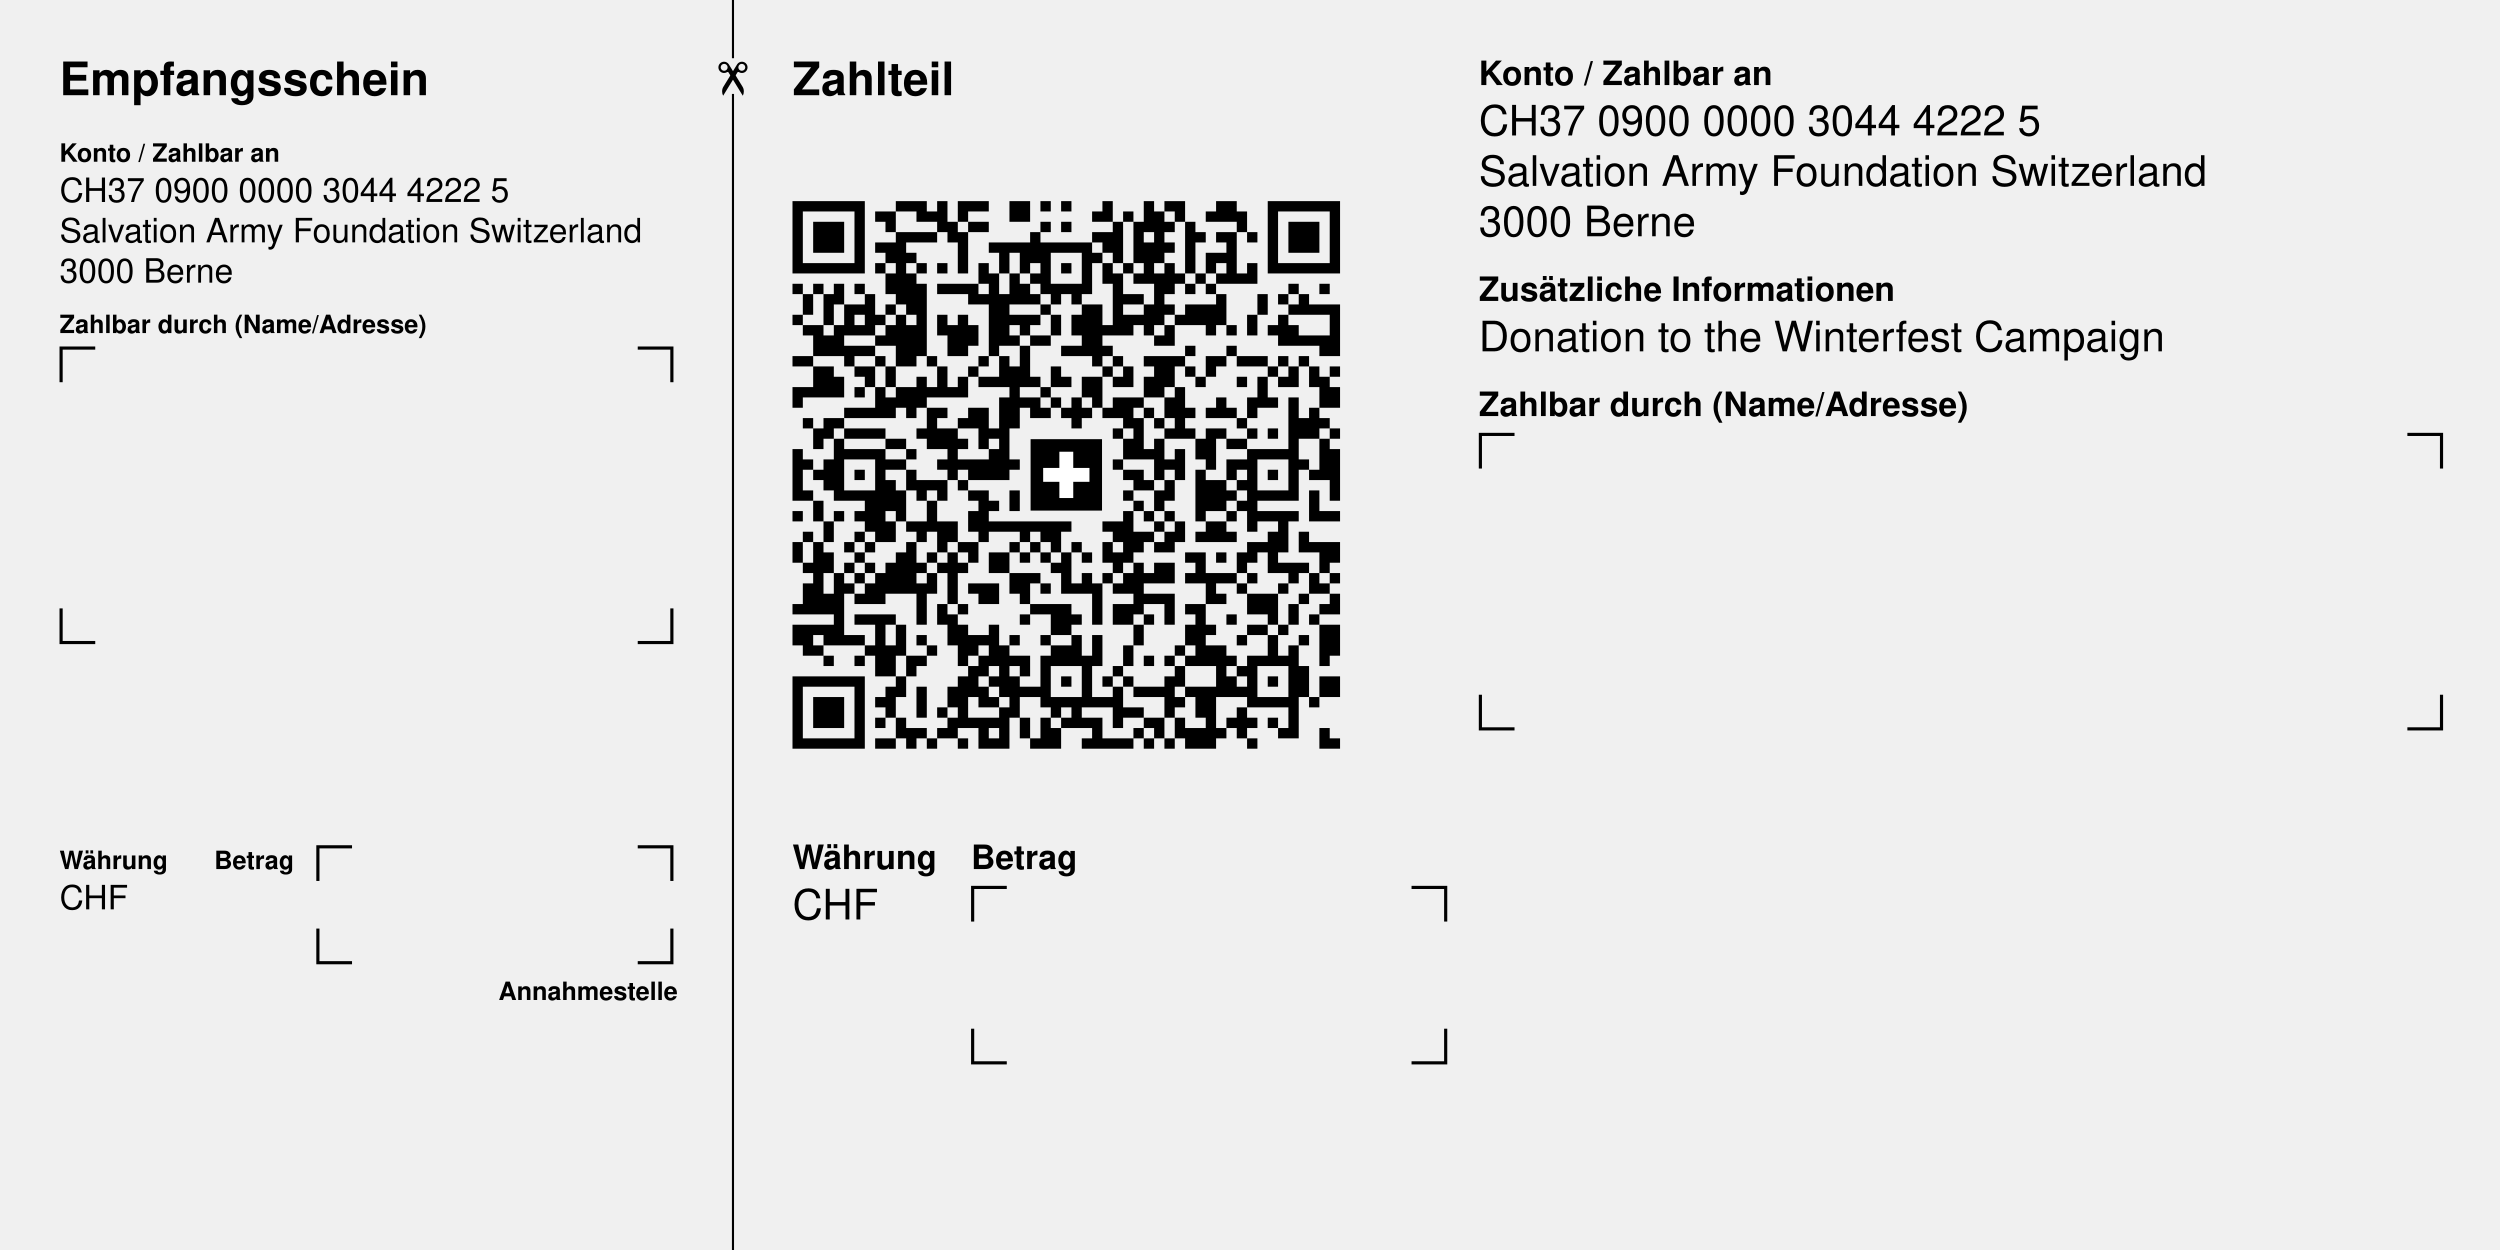
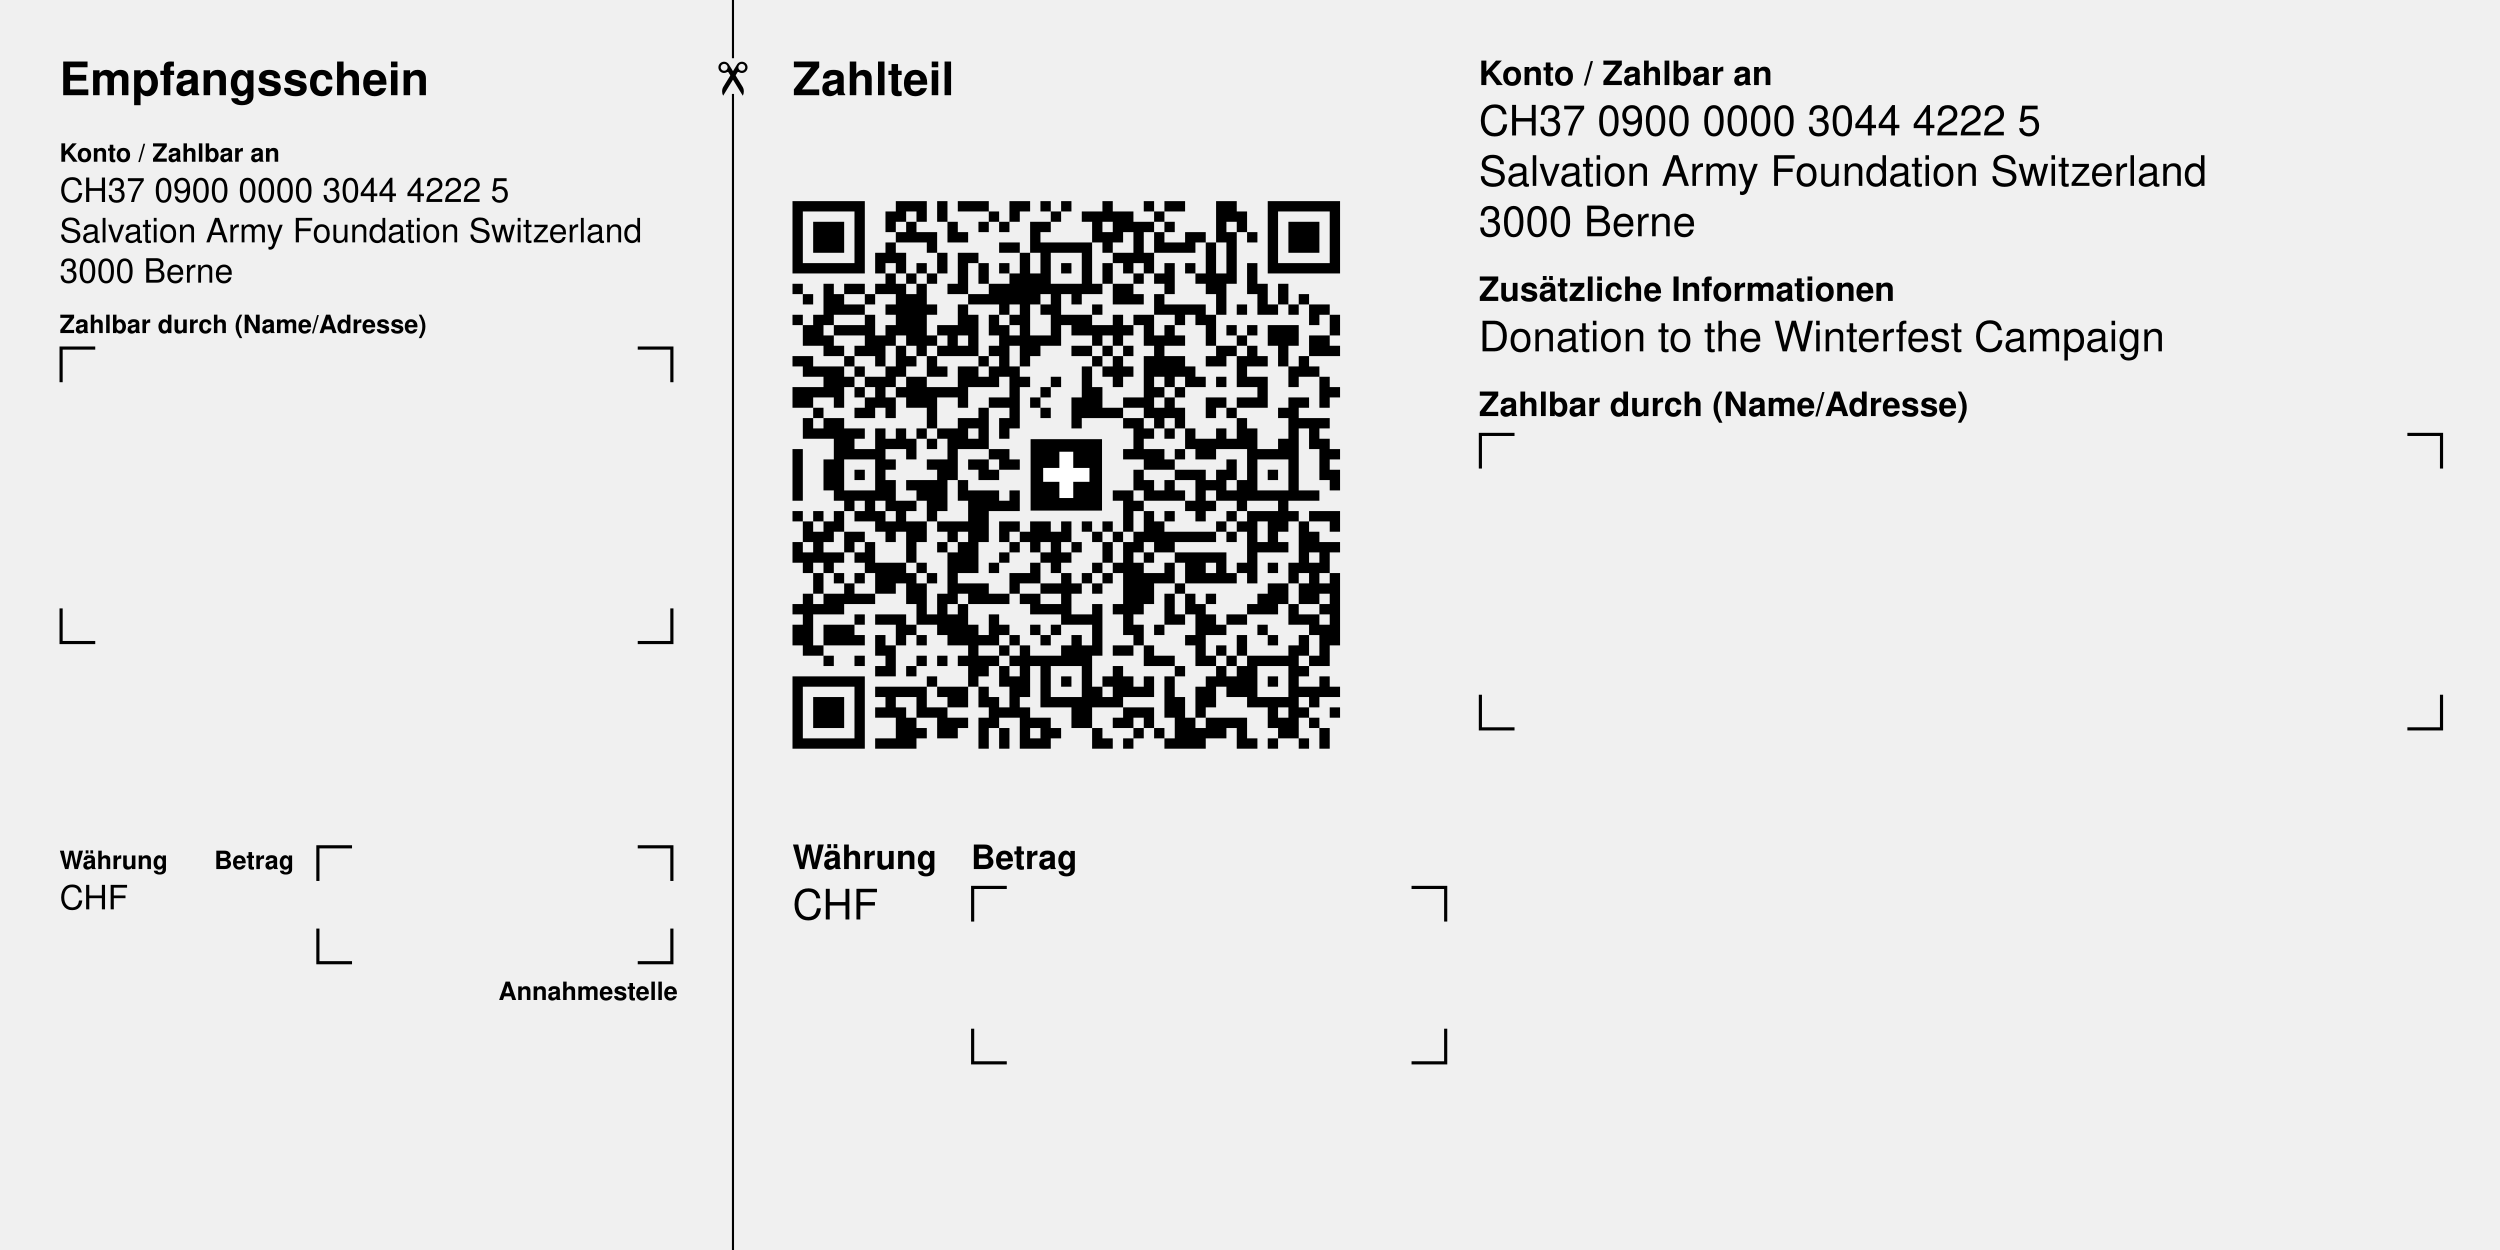
<svg xmlns="http://www.w3.org/2000/svg" width="210mm" height="105mm" version="1.1" viewBox="0 0 595.276 297.638">
  <g font-family="Helvetica,Arial" transform="translate(0 297.638)">
    <g transform="translate(188.702 -119.367) scale(2.46)">
-       <path d="M0,-53h7v1h-7zm10,0h3v1h-3zm4,0h1v3h-1zm2,0h3v1h-3zm5,0h2v2h-2zm3,0h1v1h-1z m2,0h1v1h-1zm4,0h1v2h-1zm4,0h1v3h-1zm2,0h2v1h-2zm5,0h2v2h-2zm5,0h7v1h-7z m-46,1h1v6h-1zm6,0h1v6h-1zm2,0h2v1h-2zm4,0h2v1h-2zm4,0h1v1h-1zm13,0h1v1h-1z m3,0h1v1h-1zm3,-0h1v5h-1zm2,0h1v1h-1zm3,0h1v1h-1zm3,0h1v2h-1zm3,-0h1v6h-1z m6,0h1v6h-1zm-50,1h3v3h-3zm7,0h1v1h-1zm6,0h1v2h-1zm2,0h2v1h-2zm7,0h1v1h-1z m2,0h1v1h-1zm5,-0h1v4h-1zm2,0h1v4h-1zm3,0h1v1h-1zm2,-0h1v5h-1zm10,0h3v3h-3z m-38,1h1v7h-1zm1,0h3v1h-3zm5,-0h1v4h-1zm7,0h1v3h-1zm6,0h2v1h-2zm10,0h1v1h-1z m2,0h2v1h-2zm3,0h1v1h-1zm-36,1h2v1h-2zm11,0h4v1h-4zm5,0h5v1h-5zm6,0h1v1h-1z m4,0h1v4h-1zm2,0h1v1h-1zm6,0h1v4h-1zm-33,1h1v1h-1zm2,0h1v1h-1zm9,0h1v2h-1z m2,0h1v2h-1zm2,0h1v4h-1zm4,0h1v4h-1zm1,-0h1v1h-1zm11,0h2v1h-2zm-39,1h5v1h-5z m7,0h1v1h-1zm4,0h1v1h-1zm2,0h1v1h-1zm4,0h1v2h-1zm8,-0h1v1h-1zm4,0h1v2h-1z m2,-0h1v1h-1zm4,0h1v3h-1zm4,-0h1v1h-1zm4,0h1v2h-1zm3,-0h5v1h-5zm-38,1h1v2h-1z m2,0h1v4h-1zm8,-0h1v8h-1zm2,0h1v3h-1zm2,0h1v1h-1zm8,-0h1v6h-1zm2,0h1v1h-1z m2,0h1v5h-1zm2,0h1v1h-1zm2,0h1v1h-1zm2,0h1v1h-1zm2,0h1v1h-1zm-43,1h1v1h-1z m2,0h1v1h-1zm2,0h1v2h-1zm2,0h1v1h-1zm6,-0h1v7h-1zm2,0h4v1h-4zm8,0h1v2h-1z m3,0h3v1h-3zm13,0h1v1h-1zm2,0h1v1h-1zm8,0h1v1h-1zm3,0h1v1h-1zm-50,1h1v2h-1z m2,0h1v3h-1zm4,-0h1v4h-1zm10,0h2v1h-2zm3,-0h1v5h-1zm3,0h1v1h-1zm2,0h1v1h-1z m2,0h1v1h-1zm5,0h2v1h-2zm9,0h1v3h-1zm4,0h1v2h-1zm2,0h1v1h-1zm2,0h1v2h-1z m-44,1h1v3h-1zm1,0h1v1h-1zm3,0h1v1h-1zm15,0h1v1h-1zm4,-0h2v5h-2zm6,0h1v3h-1z m2,0h1v1h-1zm2,0h3v2h-3zm10,0h1v1h-1zm2,0h3v1h-3zm-50,1h1v1h-1zm8,0h1v1h-1z m2,-0h1v5h-1zm4,0h1v2h-1zm2,0h1v4h-1zm5,0h3v1h-3zm4,-0h1v2h-1zm2,0h1v2h-1z m5,0h2v1h-2zm5,0h1v1h-1zm7,-0h1v2h-1zm3,0h1v3h-1zm5,0h1v4h-1zm-51,1h2v1h-2z m3,0h1v3h-1zm2,0h1v1h-1zm3,0h1v2h-1zm2,0h1v4h-1zm4,0h1v3h-1zm2,0h1v2h-1z m5,0h1v1h-1zm8,0h1v1h-1zm2,0h1v1h-1zm4,0h1v2h-1zm4,0h1v1h-1zm2,0h1v1h-1z m4,0h1v1h-1zm2,0h1v2h-1zm-46,1h2v2h-2zm6,0h1v1h-1zm13,0h1v1h-1zm2,0h2v1h-2z m12,0h1v1h-1zm14,0h3v1h-3zm-44,1h3v1h-3zm17,0h1v4h-1zm4,0h2v1h-2zm4,0h1v1h-1z m8,0h1v1h-1zm4,0h1v1h-1zm9,0h1v1h-1zm-51,1h2v1h-2zm5,0h1v1h-1zm3,0h1v1h-1z m5,0h1v1h-1zm5,0h1v1h-1zm2,0h1v3h-1zm9,0h1v1h-1zm2,0h1v1h-1zm3,0h4v1h-4z m6,0h2v1h-2zm3,0h3v1h-3zm4,0h1v1h-1zm2,0h1v1h-1zm-47,1h2v3h-2zm4,0h2v1h-2z m3,0h1v2h-1zm5,0h1v3h-1zm3,0h1v1h-1zm4,0h1v6h-1zm4,0h1v2h-1zm5,0h1v1h-1z m2,0h1v2h-1zm3,0h2v2h-2zm3,0h1v1h-1zm2,0h1v1h-1zm6,0h1v1h-1zm2,0h1v2h-1z m2,0h1v2h-1zm2,0h1v1h-1zm-48,1h1v2h-1zm3,0h1v1h-1zm5,0h1v3h-1zm4,0h1v2h-1z m2,0h2v1h-2zm5,0h1v1h-1zm3,0h1v1h-1zm2,0h2v2h-2zm3,0h1v1h-1zm3,0h1v2h-1z m5,0h1v1h-1zm4,0h1v1h-1zm2,0h1v3h-1zm2,0h1v1h-1zm4,0h1v3h-1zm-51,1h2v1h-2z m6,0h1v1h-1zm2,0h1v3h-1zm2,0h2v2h-2zm3,0h1v1h-1zm2,0h1v1h-1zm9,0h1v1h-1z m11,0h1v1h-1zm2,0h1v5h-1zm15,0h1v2h-1zm-52,1h1v1h-1zm9,0h1v2h-1zm11,0h1v8h-1z m2,0h2v1h-2zm3,0h1v1h-1zm2,0h1v3h-1zm2,0h1v1h-1zm2,0h2v2h-2zm2,0h1v1h-1z m3,0h1v2h-1zm5,0h1v2h-1zm3,0h1v2h-1zm2,0h1v1h-1zm2,0h1v10h-1zm-43,1h3v1h-3z m6,0h1v1h-1zm2,0h1v4h-1zm1,0h1v1h-1zm3,0h2v2h-2zm6,0h2v1h-2zm3,0h1v1h-1z m2,0h1v1h-1zm2,0h1v1h-1zm4,0h1v1h-1zm4,0h1v1h-1zm2,0h1v1h-1zm2,0h1v1h-1z m8,0h1v3h-1zm-49,1h1v1h-1zm2,0h2v1h-2zm13,0h1v1h-1zm16,0h2v1h-2zm3,0h1v1h-1z m8,0h1v1h-1zm6,0h1v2h-1zm2,0h1v1h-1zm-49,1h2v1h-2zm3,0h4v1h-4zm7,0h1v1h-1z m2,0h2v2h-2zm4,0h2v1h-2zm13,0h1v1h-1zm2,0h1v3h-1zm3,0h1v1h-1zm2,0h1v1h-1z m2,0h1v4h-1zm1,0h1v1h-1zm3,0h1v1h-1zm2,0h1v1h-1zm6,0h1v1h-1zm-50,1h1v1h-1z m2,0h1v6h-1zm5,0h2v1h-2zm7,0h1v1h-1zm2,0h1v1h-1zm14,0h1v2h-1zm3,0h1v4h-1z m4,0h1v2h-1zm3,0h2v1h-2zm9,0h1v4h-1zm-51,1h1v5h-1zm5,0h4v1h-4zm6,0h1v1h-1z m4,0h1v3h-1zm4,0h1v3h-1zm15,0h1v1h-1zm3,0h1v3h-1zm7,0h1v8h-1zm1,0h3v1h-3z m7,0h1v5h-1zm-51,1h1v1h-1zm2,0h1v3h-1zm5,0h1v8h-1zm1,0h2v1h-2zm5,0h1v1h-1z m2,0h3v1h-3zm5,0h1v1h-1zm10,0h1v1h-1zm5,0h1v1h-1zm6,0h2v1h-2zm7,0h1v1h-1z m-47,1h1v1h-1zm4,0h1v1h-1zm5,0h1v2h-1zm6,0h2v1h-2zm15,0h2v1h-2zm7,0h1v5h-1z m3,0h1v1h-1zm4,0h1v1h-1zm4,0h1v1h-1zm-41,1h1v3h-1zm3,0h3v1h-3zm4,0h1v1h-1z m17,0h2v1h-2zm3,0h1v2h-1zm4,-0h2v3h-2zm3,0h1v1h-1zm-42,1h1v1h-1zm4,0h3v1h-3z m5,0h1v3h-1zm2,0h1v1h-1zm2,0h1v1h-1zm3,0h2v1h-2zm4,-0h1v2h-1zm11,0h1v1h-1z m3,-0h1v2h-1zm7,0h1v1h-1zm3,0h3v1h-3zm5,0h1v3h-1zm-48,1h1v2h-1zm5,0h1v3h-1z m6,0h1v3h-1zm5,-0h1v4h-1zm1,0h1v1h-1zm14,0h1v1h-1zm10,0h1v1h-1zm-43,1h1v1h-1z m4,0h1v1h-1zm2,0h1v1h-1zm11,0h1v2h-1zm15,-0h1v5h-1zm2,0h1v1h-1zm2,0h1v1h-1z m6,0h1v1h-1zm3,0h4v1h-4zm6,0h2v1h-2zm-48,1h1v2h-1zm6,0h1v2h-1zm2,0h2v1h-2z m3,-0h2v2h-2zm5,0h8v1h-8zm11,0h2v1h-2zm5,0h1v1h-1zm2,-0h1v2h-1zm3,0h2v2h-2z m7,0h1v3h-1zm-46,1h1v1h-1zm5,0h1v1h-1zm6,0h1v1h-1zm10,0h1v1h-1zm2,0h2v1h-2z m7,0h1v1h-1zm2,0h2v1h-2zm3,0h1v2h-1zm3,0h1v1h-1zm3,0h1v1h-1zm4,0h1v4h-1z m3,0h1v2h-1zm-49,1h1v2h-1zm2,0h1v7h-1zm3,-0h1v1h-1zm2,0h1v1h-1zm4,0h1v5h-1z m3,0h1v1h-1zm2,0h2v1h-2zm5,0h1v1h-1zm2,0h1v1h-1zm2,0h1v1h-1zm2,0h1v1h-1z m3,0h1v2h-1zm3,0h1v1h-1zm2,0h1v1h-1zm9,0h2v1h-2zm6,0h3v1h-3zm-47,1h1v2h-1z m3,0h1v1h-1zm4,0h1v4h-1zm3,0h1v1h-1zm2,0h1v5h-1zm2,0h1v1h-1zm2,0h2v2h-2z m3,0h1v1h-1zm2,0h1v1h-1zm2,0h1v4h-1zm2,0h1v1h-1zm3,0h1v2h-1zm7,0h2v1h-2z m3,0h1v1h-1zm2,0h2v1h-2zm8,0h2v1h-2zm-50,1h1v1h-1zm4,0h1v1h-1zm2,0h1v1h-1z m2,0h1v3h-1zm3,0h1v1h-1zm2,0h1v1h-1zm2,0h1v1h-1zm9,0h1v1h-1zm8,0h1v5h-1z m2,0h2v2h-2zm4,0h1v2h-1zm4,0h1v1h-1zm4,0h3v1h-3zm4,0h1v1h-1zm-47,1h1v7h-1z m2,0h1v1h-1zm2,0h1v3h-1zm5,0h1v2h-1zm8,0h2v2h-2zm2,0h1v1h-1zm5,0h1v2h-1z m2,0h1v1h-1zm2,0h1v2h-1zm2,0h1v1h-1zm4,0h1v1h-1zm2,0h3v1h-3zm4,0h1v1h-1z m4,0h1v1h-1zm2,0h1v2h-1zm2,0h1v1h-1zm-51,1h1v3h-1zm4,0h1v1h-1zm2,0h1v2h-1z m5,0h1v4h-1zm5,0h3v1h-3zm7,0h1v1h-1zm3,0h1v1h-1zm2,0h1v4h-1zm2,0h1v1h-1z m9,0h1v2h-1zm3,0h1v1h-1zm4,0h1v1h-1zm4,0h1v1h-1zm-48,1h1v2h-1zm3,0h1v1h-1z m12,0h2v1h-2zm4,0h1v1h-1zm12,0h3v1h-3zm7,0h1v1h-1zm3,0h3v2h-3zm5,0h1v1h-1z m3,0h1v2h-1zm-52,1h1v1h-1zm14,0h1v2h-1zm2,0h1v1h-1zm7,0h4v1h-4zm8,0h2v2h-2z m5,0h1v2h-1zm2,0h2v1h-2zm10,0h1v2h-1zm3,0h1v1h-1zm-45,1h4v1h-4zm9,0h1v3h-1z m7,0h1v1h-1zm3,0h2v2h-2zm2,0h1v1h-1zm7,0h1v1h-1zm5,0h1v5h-1zm3,0h1v1h-1z m4,0h1v1h-1zm4,0h1v1h-1zm-50,1h4v1h-4zm8,0h1v5h-1zm2,0h1v3h-1zm6,0h1v4h-1z m3,0h1v4h-1zm14,-0h1v2h-1zm5,0h1v2h-1zm2,0h1v1h-1zm4,0h2v1h-2zm3,0h1v1h-1z m4,0h2v3h-2zm-51,1h2v1h-2zm3,0h1v1h-1zm2,0h2v1h-2zm7,0h1v1h-1zm5,0h2v1h-2z m4,0h1v1h-1zm3,0h1v1h-1zm3,0h1v3h-1zm2,0h1v3h-1zm14,-0h1v1h-1zm3,0h1v3h-1z m3,-0h1v1h-1zm-48,1h2v1h-2zm6,0h1v1h-1zm2,0h1v3h-1zm4,-0h1v1h-1zm4,0h1v1h-1z m3,0h1v5h-1zm5,0h2v2h-2zm7,0h1v2h-1zm5,0h1v1h-1zm3,0h2v2h-2zm8,0h1v9h-1z m-45,1h1v1h-1zm3,0h1v1h-1zm5,0h2v1h-2zm7,0h1v2h-1zm3,0h2v1h-2zm3,0h1v5h-1z m4,0h1v5h-1zm6,0h1v1h-1zm2,0h1v1h-1zm2,0h1v1h-1zm4,0h1v1h-1zm2,0h1v5h-1z m1,0h1v1h-1zm2,0h1v1h-1zm4,0h1v1h-1zm-40,1h1v1h-1zm6,0h1v3h-1zm5,0h1v1h-1z m9,0h1v1h-1zm6,0h1v2h-1zm4,0h1v3h-1zm2,0h1v1h-1zm6,0h1v3h-1zm-49,1h7v1h-7z m10,0h1v2h-1zm6,0h1v5h-1zm3,0h1v1h-1zm2,0h1v4h-1zm5,0h1v1h-1zm4,0h1v1h-1z m2,0h1v1h-1zm4,0h1v4h-1zm6,0h1v2h-1zm4,0h1v1h-1zm5,0h2v2h-2zm-51,1h1v6h-1z m6,0h1v6h-1zm3,0h1v3h-1zm3,0h1v3h-1zm3,0h1v2h-1zm3,0h1v2h-1zm4,-0h2v1h-2z m9,0h1v4h-1zm2,-0h3v1h-3zm5,0h3v1h-3zm5,0h1v1h-1zm-41,1h3v3h-3zm6,-0h1v1h-1z m11,0h1v1h-1zm6,0h3v1h-3zm4,0h2v1h-2zm8,0h1v1h-1zm2,0h2v2h-2zm6,-0h3v1h-3z m5,0h1v1h-1zm-36,1h1v1h-1zm6,0h1v4h-1zm5,0h1v1h-1zm2,0h1v2h-1zm5,0h2v1h-2z m11,0h1v3h-1zm-35,1h1v1h-1zm2,0h1v2h-1zm5,0h1v2h-1zm2,0h3v1h-3zm5,0h1v2h-1z m2,0h1v3h-1zm2,0h1v1h-1zm2,0h2v1h-2zm6,0h2v1h-2zm3,0h1v2h-1zm3,0h1v3h-1z m2,0h1v1h-1zm2,0h1v1h-1zm2,0h1v1h-1zm-35,1h2v1h-2zm3,0h1v1h-1zm4,0h1v2h-1z m7,0h1v2h-1zm4,0h1v2h-1zm4,0h1v1h-1zm2,0h1v1h-1zm3,0h2v2h-2zm3,0h1v1h-1z m6,0h1v1h-1zm4,0h1v2h-1zm-50,1h5v1h-5zm7,0h2v1h-2zm3,0h1v1h-1zm2,0h1v1h-1z m3,0h1v1h-1zm3,0h1v1h-1zm4,0h1v1h-1zm5,0h1v1h-1zm2,0h3v1h-3zm4,0h1v1h-1z m2,0h1v1h-1zm8,0h1v1h-1zm8,0h1v1h-1z" fill="#000000" />
+       <path d="M0,-53h7v1h-7zm10,0h3v1h-3zm4,0h1v2h-1zm2,0h3v1h-3zm5,0h2v1h-2zm3,0h1v1h-1z m2,0h1v1h-1zm4,0h1v2h-1zm4,0h1v1h-1zm2,0h2v1h-2zm5,0h2v2h-2zm5,0h7v1h-7z m-46,1h1v6h-1zm6,0h1v6h-1zm3,0h2v1h-2zm3,0h1v1h-1zm7,0h1v1h-1zm2,0h1v1h-1z m4,0h1v1h-1zm3,0h2v1h-2zm3,0h2v2h-2zm4,0h1v1h-1zm8,0h1v2h-1zm3,-0h1v6h-1z m6,0h1v6h-1zm-50,1h3v3h-3zm7,0h1v1h-1zm2,0h1v2h-1zm4,0h1v2h-1zm3,0h1v1h-1z m2,0h1v1h-1zm3,0h1v3h-1zm1,0h1v1h-1zm5,0h1v2h-1zm4,-0h1v4h-1zm1,0h1v1h-1z m2,0h1v1h-1zm5,0h1v2h-1zm7,0h3v3h-3zm-38,1h1v1h-1zm2,0h2v1h-2zm4,0h1v1h-1z m14,0h2v1h-2zm5,0h1v2h-1zm3,0h2v1h-2zm4,0h1v5h-1zm2,0h1v1h-1zm-35,1h1v2h-1z m4,0h1v1h-1zm7,0h2v1h-2zm4,0h5v1h-5zm6,0h1v1h-1zm6,0h3v1h-3zm4,0h1v5h-1z m-32,1h1v2h-1zm2,0h1v2h-1zm4,0h1v2h-1zm2,0h1v4h-1zm1,-0h1v1h-1zm5,0h1v11h-1z m2,0h1v4h-1zm4,0h1v4h-1zm3,-0h2v1h-2zm3,0h1v2h-1zm-33,1h5v1h-5zm11,0h1v1h-1z m6,0h1v2h-1zm2,-0h1v1h-1zm6,0h1v1h-1zm4,0h1v2h-1zm2,-0h1v1h-1zm4,0h1v3h-1z m2,-0h1v1h-1zm6,0h1v3h-1zm3,-0h5v1h-5zm-38,1h1v2h-1zm2,0h1v1h-1zm2,0h1v1h-1z m8,0h1v3h-1zm2,0h1v3h-1zm10,0h1v1h-1zm2,0h1v1h-1zm4,0h1v1h-1zm2,0h1v4h-1z m-41,1h1v1h-1zm3,0h1v4h-1zm2,0h2v1h-2zm3,0h1v1h-1zm2,-0h1v5h-1zm2,0h1v7h-1z m3,0h1v1h-1zm4,0h2v2h-2zm6,-0h1v6h-1zm1,0h2v1h-2zm3,0h1v1h-1zm2,0h2v2h-2z m14,0h1v3h-1zm2,0h1v2h-1zm-46,1h1v1h-1zm3,0h1v2h-1zm3,0h1v1h-1zm4,-0h1v5h-1z m6,0h2v1h-2zm10,0h1v1h-1zm6,0h1v1h-1zm2,0h1v2h-1zm14,0h1v1h-1zm-44,1h2v1h-2z m4,0h1v1h-1zm4,0h1v1h-1zm3,-0h1v3h-1zm4,0h1v1h-1zm4,0h1v1h-1zm5,0h1v1h-1z m7,0h4v1h-4zm7,0h1v1h-1zm3,0h1v1h-1zm2,0h1v1h-1zm2,0h2v1h-2zm-50,1h1v1h-1z m2,-0h1v3h-1zm5,0h1v4h-1zm10,0h1v4h-1zm2,0h1v2h-1zm2,0h1v1h-1zm5,0h3v1h-3z m5,-0h1v3h-1zm2,0h2v1h-2zm4,0h1v1h-1zm2,0h2v1h-2zm11,0h1v1h-1zm2,-0h1v2h-1z m-51,1h1v2h-1zm3,0h3v1h-3zm5,0h1v2h-1zm5,0h2v1h-2zm6,0h1v5h-1zm7,0h4v1h-4z m5,0h1v1h-1zm2,0h1v2h-1zm2,0h1v2h-1zm4,0h1v2h-1zm2,0h1v1h-1zm2,0h1v1h-1z m2,0h3v2h-3zm-43,1h1v2h-1zm5,0h1v3h-1zm5,0h1v1h-1zm2,0h1v2h-1zm6,0h1v1h-1z m2,0h2v1h-2zm6,0h1v1h-1zm6,0h1v4h-1zm2,0h1v1h-1zm6,0h1v1h-1zm7,0h2v2h-2z m-46,1h1v1h-1zm2,0h1v1h-1zm4,0h1v3h-1zm4,0h1v1h-1zm2,0h1v1h-1zm3,0h1v1h-1z m4,0h1v1h-1zm4,0h2v1h-2zm3,0h1v1h-1zm2,0h1v1h-1zm9,0h2v1h-2zm3,0h1v2h-1z m3,0h1v2h-1zm5,0h1v1h-1zm-52,1h2v1h-2zm5,0h1v1h-1zm6,0h1v1h-1zm2,0h1v2h-1z m5,0h1v1h-1zm11,0h1v1h-1zm2,0h1v3h-1zm3,0h1v6h-1zm2,0h2v2h-2zm4,0h2v1h-2z m3,0h1v3h-1zm2,0h1v1h-1zm4,0h1v2h-1zm-48,1h4v1h-4zm5,0h1v1h-1zm3,0h1v2h-1z m5,0h1v1h-1zm2,0h2v2h-2zm3,0h1v2h-1zm2,0h1v6h-1zm7,0h1v5h-1zm2,0h1v1h-1z m2,0h1v1h-1zm6,0h1v2h-1zm10,0h1v2h-1zm2,0h1v1h-1zm-47,1h2v2h-2zm2,0h1v1h-1z m2,0h2v1h-2zm4,0h2v3h-2zm7,0h1v1h-1zm4,0h1v1h-1zm3,0h1v1h-1zm11,0h1v1h-1z m3,0h1v1h-1zm2,0h1v1h-1zm3,0h2v1h-2zm7,0h1v3h-1zm-51,1h2v2h-2zm2,0h1v1h-1z m4,0h1v1h-1zm2,0h1v2h-1zm2,0h1v1h-1zm3,0h4v1h-4zm11,0h1v1h-1zm5,0h1v3h-1z m6,0h1v1h-1zm2,0h1v1h-1zm8,0h1v2h-1zm7,0h1v1h-1zm-48,1h1v1h-1zm3,0h1v2h-1z m2,0h1v2h-1zm4,0h1v3h-1zm3,0h1v1h-1zm3,0h2v1h-2zm4,0h1v1h-1zm4,0h1v3h-1z m5,0h2v1h-2zm4,0h1v2h-1zm4,0h2v1h-2zm3,0h2v1h-2zm5,0h1v10h-1zm1,0h1v1h-1z m-47,1h1v1h-1zm4,0h1v1h-1zm12,0h1v4h-1zm6,0h1v1h-1zm6,0h2v1h-2zm5,0h1v2h-1z m2,0h1v2h-1zm3,0h1v1h-1zm2,0h1v1h-1zm5,0h1v1h-1zm-46,1h1v2h-1zm2,0h2v2h-2z m13,0h1v3h-1zm1,0h1v1h-1zm3,0h1v2h-1zm12,0h2v1h-2zm11,0h1v3h-1zm6,0h3v1h-3z m-47,1h1v1h-1zm3,0h1v3h-1zm1,0h1v1h-1zm2,0h1v7h-1zm2,0h1v2h-1zm2,0h1v1h-1z m2,0h2v1h-2zm19,0h1v3h-1zm1,0h1v1h-1zm2,0h1v1h-1zm2,0h1v2h-1zm3,0h1v2h-1z m3,0h1v7h-1zm6,0h1v2h-1zm-46,1h1v6h-1zm5,0h1v1h-1zm2,0h1v2h-1zm2,0h1v1h-1z m2,0h1v4h-1zm2,0h1v1h-1zm22,0h2v2h-2zm3,0h1v1h-1zm5,0h1v2h-1zm4,0h1v4h-1z m-51,1h1v5h-1zm6,0h2v1h-2zm13,0h2v1h-2zm13,0h1v1h-1zm2,0h2v2h-2zm3,0h1v1h-1z m8,0h2v1h-2zm7,0h1v1h-1zm-49,1h1v3h-1zm6,0h1v1h-1zm4,0h2v1h-2zm4,0h2v1h-2z m3,0h2v1h-2zm16,0h1v1h-1zm6,0h1v2h-1zm-36,1h1v1h-1zm8,-0h1v4h-1zm4,0h2v1h-2z m15,0h1v2h-1zm4,0h3v1h-3zm4,0h1v3h-1zm5,0h1v1h-1zm6,0h1v2h-1zm-43,1h1v3h-1z m2,0h3v1h-3zm5,0h1v2h-1zm18,0h1v2h-1zm2,0h1v2h-1zm3,0h1v4h-1zm1,0h1v1h-1z m3,-0h1v3h-1zm-38,1h3v1h-3zm7,0h2v1h-2zm5,-0h2v5h-2zm2,0h1v2h-1zm2,0h1v2h-1z m10,0h2v1h-2zm4,0h1v1h-1zm2,0h1v1h-1zm5,0h1v1h-1zm3,0h3v1h-3zm4,0h2v1h-2z m-44,1h1v1h-1zm2,0h1v2h-1zm3,0h1v3h-1zm1,-0h1v1h-1zm2,0h1v2h-1zm7,-0h1v1h-1z m12,0h1v3h-1zm1,-0h1v1h-1zm5,0h1v1h-1zm2,0h1v1h-1zm7,0h1v3h-1zm-47,1h1v1h-1z m2,0h1v1h-1zm2,0h1v2h-1zm2,0h1v1h-1zm2,0h1v2h-1zm26,-0h1v3h-1zm2,0h1v1h-1z m6,0h1v1h-1zm2,0h1v7h-1zm1,0h2v1h-2zm3,0h1v1h-1zm2,0h3v1h-3zm-49,1h1v2h-1z m2,0h1v2h-1zm6,0h1v2h-1zm2,0h2v2h-2zm3,0h3v1h-3zm6,0h2v1h-2zm3,-0h2v2h-2z m3,0h1v2h-1zm2,0h1v1h-1zm2,0h1v1h-1zm5,-0h1v3h-1zm6,0h1v1h-1zm2,0h1v1h-1z m3,-0h1v3h-1zm3,0h1v5h-1zm3,0h1v1h-1zm-50,1h1v3h-1zm3,0h2v1h-2zm10,0h1v1h-1z m5,0h1v1h-1zm2,0h1v1h-1zm3,0h1v4h-1zm4,0h1v1h-1zm2,0h1v1h-1zm2,0h1v2h-1z m3,0h5v1h-5zm6,0h1v1h-1zm8,0h1v2h-1zm-50,1h1v2h-1zm5,0h1v1h-1zm2,0h1v3h-1z m4,0h1v2h-1zm3,0h1v1h-1zm2,0h2v3h-2zm5,0h1v1h-1zm2,0h1v1h-1zm4,0h1v1h-1z m3,0h1v2h-1zm2,0h1v9h-1zm4,0h1v1h-1zm9,0h1v1h-1zm2,0h1v1h-1zm4,0h1v3h-1z m1,0h1v1h-1zm-51,1h1v2h-1zm2,0h2v1h-2zm3,0h1v1h-1zm9,0h1v5h-1zm5,0h1v1h-1z m4,0h1v1h-1zm2,0h1v1h-1zm8,0h1v1h-1zm3,0h5v1h-5zm-34,1h1v1h-1zm5,0h3v2h-3z m4,0h1v1h-1zm7,0h1v1h-1zm4,0h1v2h-1zm6,0h1v1h-1zm2,0h1v1h-1zm2,0h1v5h-1z m3,0h1v2h-1zm2,0h2v2h-2zm3,0h1v2h-1zm2,0h1v1h-1zm3,0h1v1h-1zm2,0h1v2h-1z m2,0h1v4h-1zm-48,1h1v2h-1zm2,0h1v1h-1zm2,0h1v1h-1zm5,0h1v3h-1zm2,0h1v1h-1z m8,0h2v1h-2zm5,0h1v5h-1zm2,0h1v1h-1zm2,0h1v1h-1zm4,0h1v3h-1zm1,0h1v1h-1z m5,0h1v1h-1zm2,0h1v1h-1zm10,0h1v7h-1zm-47,1h1v2h-1zm3,0h2v1h-2zm4,0h1v4h-1z m4,0h3v1h-3zm5,0h1v1h-1zm3,0h2v1h-2zm3,0h1v1h-1zm2,0h1v1h-1zm8,0h1v1h-1z m9,0h2v2h-2zm3,0h1v2h-1zm2,0h1v1h-1zm-50,1h1v6h-1zm2,0h2v2h-2zm3,0h2v1h-2z m8,0h1v4h-1zm3,0h4v1h-4zm5,0h2v1h-2zm14,0h1v3h-1zm2,0h1v2h-1zm2,0h1v1h-1z m5,0h1v2h-1zm-45,1h1v1h-1zm2,0h1v1h-1zm14,0h1v4h-1zm7,0h3v1h-3zm6,0h1v5h-1z m2,0h1v1h-1zm8,0h1v6h-1zm5,0h1v1h-1zm2,0h1v1h-1zm2,0h1v2h-1zm3,0h1v1h-1z m-45,1h1v1h-1zm2,0h3v1h-3zm5,0h1v1h-1zm2,0h1v3h-1zm4,0h1v3h-1zm8,0h2v1h-2z m10,0h1v1h-1zm3,0h1v2h-1zm2,0h2v1h-2zm7,0h2v1h-2zm-49,1h1v2h-1zm3,0h3v2h-3z m7,0h2v1h-2zm7,0h1v6h-1zm3,0h1v1h-1zm3,0h1v1h-1zm2,0h1v1h-1zm8,-0h1v2h-1z m2,0h1v1h-1zm6,0h1v1h-1zm4,0h1v1h-1zm5,0h2v1h-2zm-44,1h1v1h-1zm2,0h1v2h-1z m2,0h1v1h-1zm2,0h1v1h-1zm6,0h1v1h-1zm3,0h1v1h-1zm3,0h1v1h-1zm3,0h1v3h-1z m11,-0h1v1h-1zm5,0h1v2h-1zm3,0h1v1h-1zm3,0h1v2h-1zm2,0h1v3h-1zm-49,1h1v1h-1z m7,0h1v3h-1zm11,-0h1v1h-1zm2,0h1v5h-1zm4,0h1v2h-1zm2,0h1v8h-1zm3,0h2v1h-2z m3,0h1v2h-1zm7,0h1v1h-1zm7,0h1v9h-1zm-45,1h1v1h-1zm3,0h1v1h-1zm6,0h1v1h-1z m2,0h1v1h-1zm2,0h1v1h-1zm2,0h2v1h-2zm3,0h1v1h-1zm2,0h3v1h-3zm12,0h2v1h-2z m5,0h1v1h-1zm2,0h1v1h-1zm2,0h1v5h-1zm1,0h3v1h-3zm5,0h1v1h-1zm-42,1h1v1h-1z m3,0h1v1h-1zm7,0h1v1h-1zm2,0h1v2h-1zm4,0h1v4h-1zm7,0h1v4h-1zm6,0h1v1h-1z m4,0h1v2h-1zm2,0h1v3h-1zm6,0h1v1h-1zm-49,1h7v1h-7zm13,0h1v1h-1zm8,0h1v4h-1z m5,0h1v1h-1zm4,0h1v1h-1zm2,0h1v2h-1zm2,0h1v2h-1zm2,0h1v4h-1zm4,0h1v3h-1z m2,0h1v2h-1zm4,0h1v1h-1zm5,0h1v2h-1zm-51,1h1v6h-1zm6,0h1v6h-1zm2,-0h5v1h-5z m6,0h3v1h-3zm4,0h1v2h-1zm11,0h1v2h-1zm4,-0h1v1h-1zm6,0h1v3h-1zm10,-0h2v1h-2z m3,0h1v1h-1zm-50,1h3v3h-3zm7,0h1v2h-1zm3,0h1v2h-1zm3,-0h2v1h-2zm4,0h1v3h-1z m6,-0h3v1h-3zm5,0h1v1h-1zm7,0h1v5h-1zm8,0h3v1h-3zm5,0h1v1h-1zm-42,1h1v1h-1z m2,0h1v4h-1zm3,0h2v1h-2zm7,0h1v1h-1zm2,0h1v4h-1zm5,0h1v2h-1zm5,0h3v1h-3z m14,0h1v2h-1zm3,0h1v1h-1zm3,0h1v1h-1zm-41,1h1v3h-1zm3,0h2v2h-2zm2,0h1v1h-1z m2,0h1v3h-1zm5,0h2v1h-2zm8,0h2v1h-2zm3,0h1v1h-1zm4,0h1v3h-1zm2,0h4v1h-4z m7,0h1v2h-1zm3,0h1v1h-1zm-38,1h1v1h-1zm8,0h1v2h-1zm4,0h2v1h-2zm5,0h1v2h-1z m4,0h1v1h-1zm2,0h1v1h-1zm4,0h3v1h-3zm4,0h1v2h-1zm8,0h1v2h-1zm-50,1h5v1h-5z m7,0h2v1h-2zm15,0h2v1h-2zm7,0h1v1h-1zm2,0h1v1h-1zm4,0h1v1h-1zm3,0h1v1h-1z m5,0h1v1h-1zm2,0h1v1h-1zm3,0h1v1h-1z" fill="#000000" />
    </g>
    <g transform="translate(188.702 -119.367)">
      <path d="M56.693,-73.701h17.008v17.008h-17.008z" fill="#000000" />
      <path d="M63.543,-70.709h3.307v11.024h-3.307zm-3.858,3.858h11.024v3.307h-11.024z" fill="#ffffff" />
    </g>
    <g transform="translate(188.702 -0)">
      <text x="0" y="-274.976" font-size="11" font-weight="bold">Zahlteil</text>
      <text x="0" y="-90.709" font-size="8" font-weight="bold">Währung</text>
      <text x="0" y="-78.709" font-size="10">CHF</text>
    </g>
    <g transform="translate(231.222 -0)">
      <text x="0" y="-90.709" font-size="8" font-weight="bold">Betrag</text>
      <path d="M0.375,-52.693l0,8.129l8.129,0m96.378,0l8.129,0l0,-8.129m0,-25.512l0,-8.129l-8.129,0m-96.378,0l-8.129,0l0,8.129" stroke="#000000" stroke-width="0.75" fill="none" />
    </g>
    <g transform="translate(352.12 -0)">
      <text x="0" y="-277.376" font-size="8" font-weight="bold">Konto / Zahlbar an</text>
      <text x="0" y="-265.376" font-size="10">CH37 0900 0000 3044 4222 5</text>
      <text x="0" y="-253.376" font-size="10">Salvation Army Foundation Switzerland</text>
      <text x="0" y="-241.376" font-size="10">3000 Berne</text>
      <text x="0" y="-225.976" font-size="8" font-weight="bold">Zusätzliche Informationen</text>
      <text x="0" y="-213.976" font-size="10">Donation to the Winterfest Campaign</text>
      <text x="0" y="-198.576" font-size="8" font-weight="bold">Zahlbar durch (Name/Adresse)</text>
      <path d="M0.375,-132.214l0,8.129l8.129,0m212.598,0l8.129,0l0,-8.129m0,-53.858l0,-8.129l-8.129,0m-212.598,0l-8.129,0l0,8.129" stroke="#000000" stroke-width="0.75" fill="none" />
    </g>
    <g transform="translate(14.173 -0)">
      <text x="0" y="-274.976" font-size="11" font-weight="bold">Empfangsschein</text>
      <text x="0" y="-259.134" font-size="6" font-weight="bold">Konto / Zahlbar an</text>
      <text x="0" y="-249.534" font-size="8">CH37 0900 0000 3044 4222 5</text>
      <text x="0" y="-239.934" font-size="8">Salvation Army Foundation Switzerland</text>
      <text x="0" y="-230.334" font-size="8">3000 Berne</text>
      <text x="0" y="-218.334" font-size="6" font-weight="bold">Zahlbar durch (Name/Adresse)</text>
      <path d="M0.375,-152.772l0,8.129l8.129,0m129.175,0l8.129,0l0,-8.129m0,-53.858l0,-8.129l-8.129,0m-129.175,0l-8.129,0l0,8.129" stroke="#000000" stroke-width="0.75" fill="none" />
      <text x="0" y="-90.709" font-size="6" font-weight="bold">Währung</text>
      <text x="0" y="-81.109" font-size="8">CHF</text>
    </g>
    <g transform="translate(51.024 -0)">
      <text x="0" y="-90.709" font-size="6" font-weight="bold">Betrag</text>
    </g>
    <path d="M75.692,-76.535l0,8.129l8.129,0m68.031,0l8.129,0l0,-8.129m0,-11.339l0,-8.129l-8.129,0m-68.031,0l-8.129,0l0,8.129" stroke="#000000" stroke-width="0.75" fill="none" />
    <text x="118.688" y="-59.528" font-size="6" font-weight="bold">Annahmestelle</text>
    <path d="M174.529,-0l0,-275.272m0,-8.504l0,-14.173m-174.529,0l595.899,0" stroke="#000000" stroke-width="0.5" fill="none" />
    <g transform="translate(171.468 -274.847) scale(0.006)">
      <path d="M131.754,-359.388c-33.041,54.539,-52.384,110.154,-52.384,192.144c0,62.702,15.27,120.654,41.122,167.596l567.598,-926.232c10.25,-16.724,34.279,-23.091,63.969,-5.805c33.06,19.242,71.495,30.268,112.507,30.268 c123.676,0,223.937,-100.261,223.937,-223.937c0,-123.676,-100.261,-223.937,-223.937,-223.937c-76.348,0,-143.773,38.208,-184.195,96.548l-548.617,893.353zm728.561,-904.861c75.929,0,137.48,61.551,137.48,137.48 c0,75.929,-61.551,137.48,-137.48,137.48c-75.929,0,-137.48,-61.551,-137.48,-137.48c0,-75.929,61.551,-137.48,137.48,-137.48z" fill="#000000" />
    </g>
    <g transform="translate(177.591 -274.847) scale(-0.006 0.006)">
      <path d="M131.754,-359.388c-33.041,54.539,-52.384,110.154,-52.384,192.144c0,62.702,15.27,120.654,41.122,167.596l567.598,-926.232c10.25,-16.724,34.279,-23.091,63.969,-5.805c33.06,19.242,71.495,30.268,112.507,30.268 c123.676,0,223.937,-100.261,223.937,-223.937c0,-123.676,-100.261,-223.937,-223.937,-223.937c-76.348,0,-143.773,38.208,-184.195,96.548l-548.617,893.353zm728.561,-904.861c75.929,0,137.48,61.551,137.48,137.48 c0,75.929,-61.551,137.48,-137.48,137.48c-75.929,0,-137.48,-61.551,-137.48,-137.48c0,-75.929,61.551,-137.48,137.48,-137.48z" fill="#000000" />
    </g>
  </g>
</svg>
